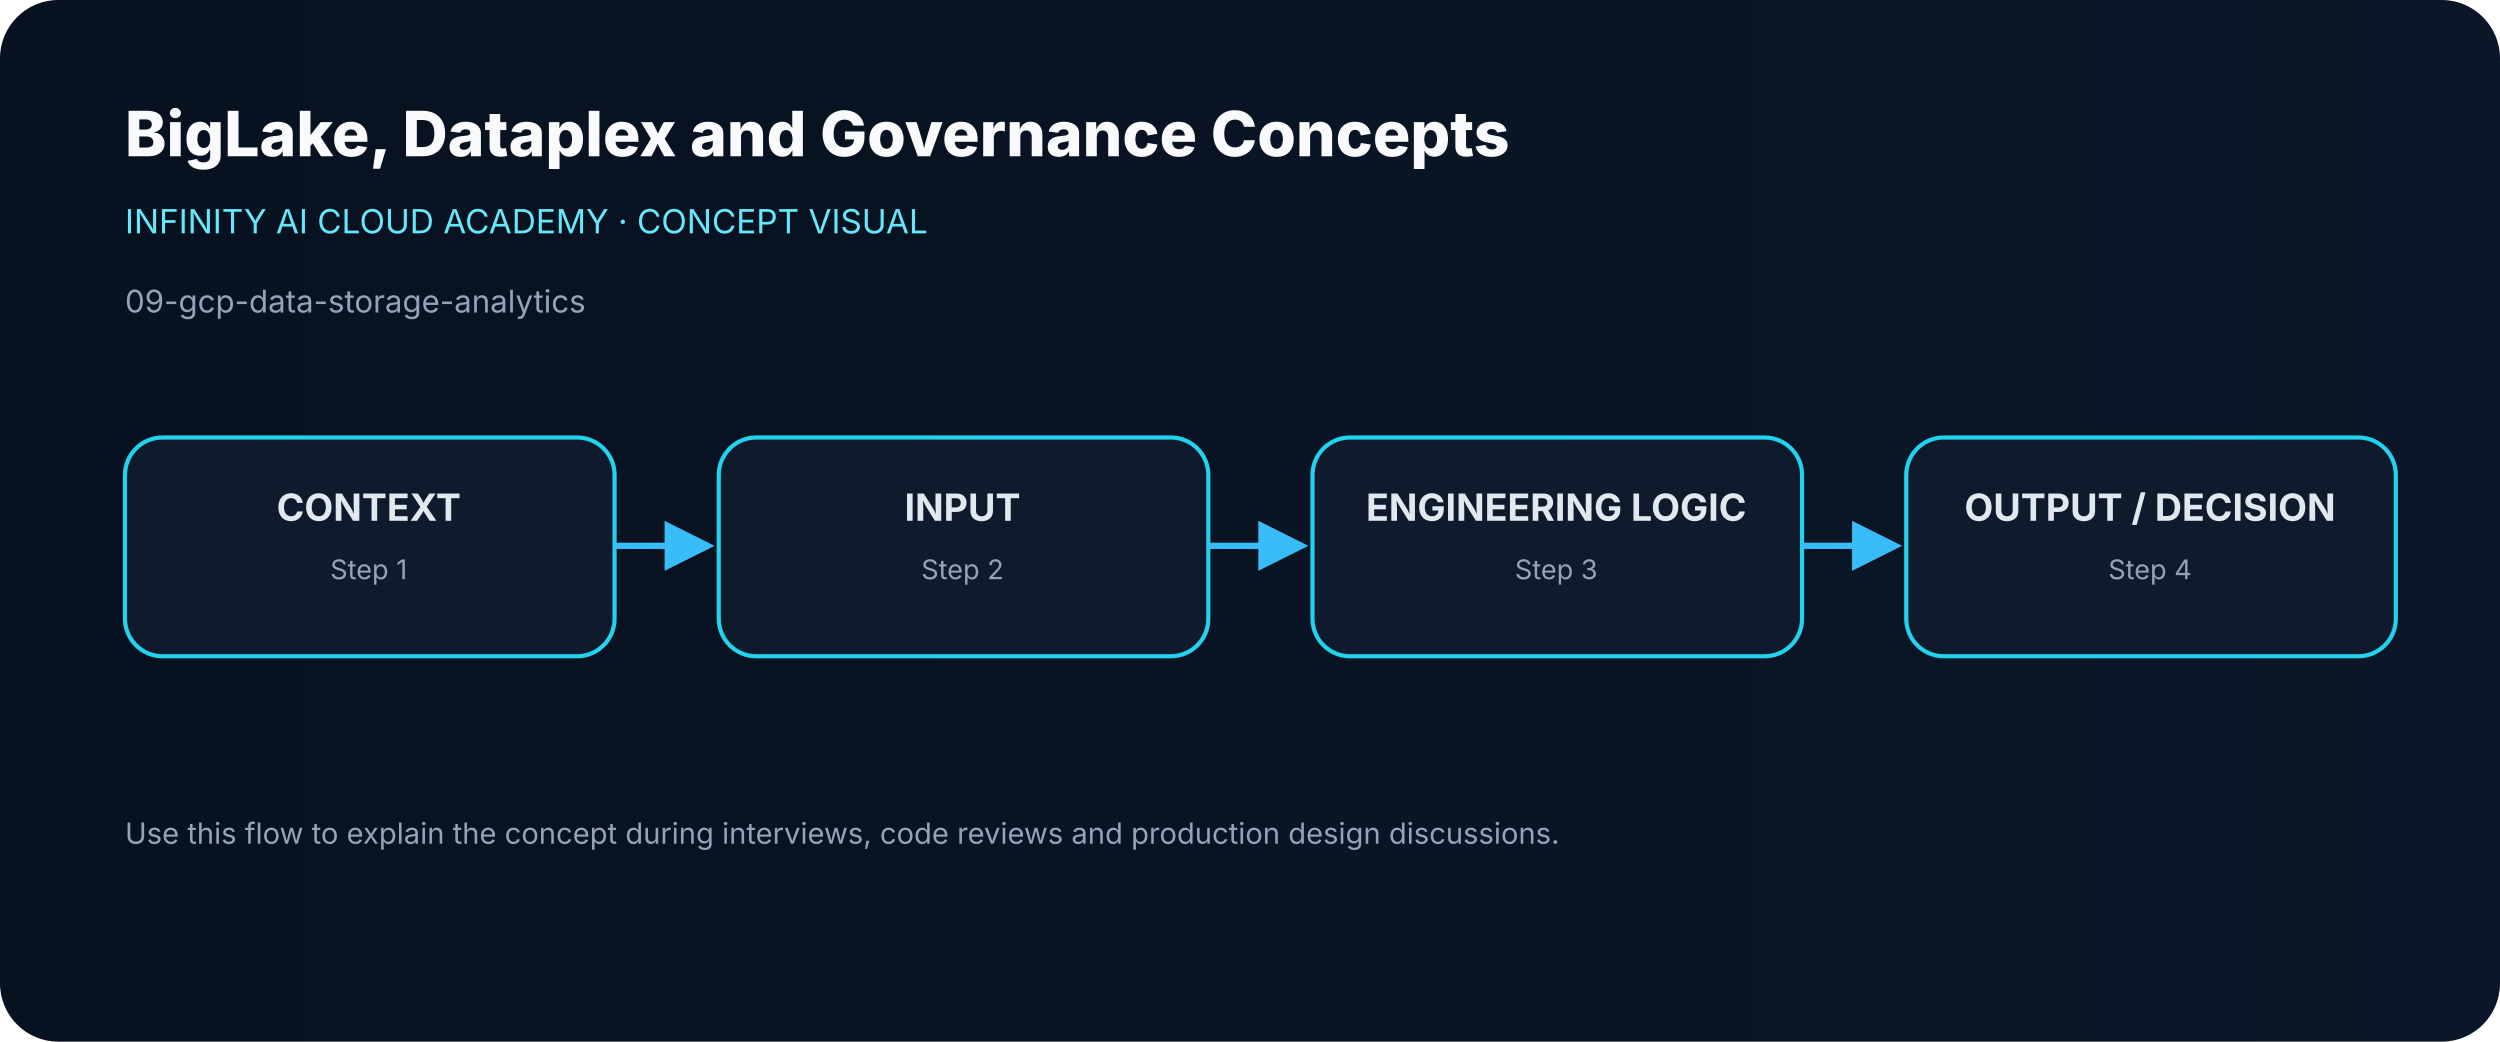
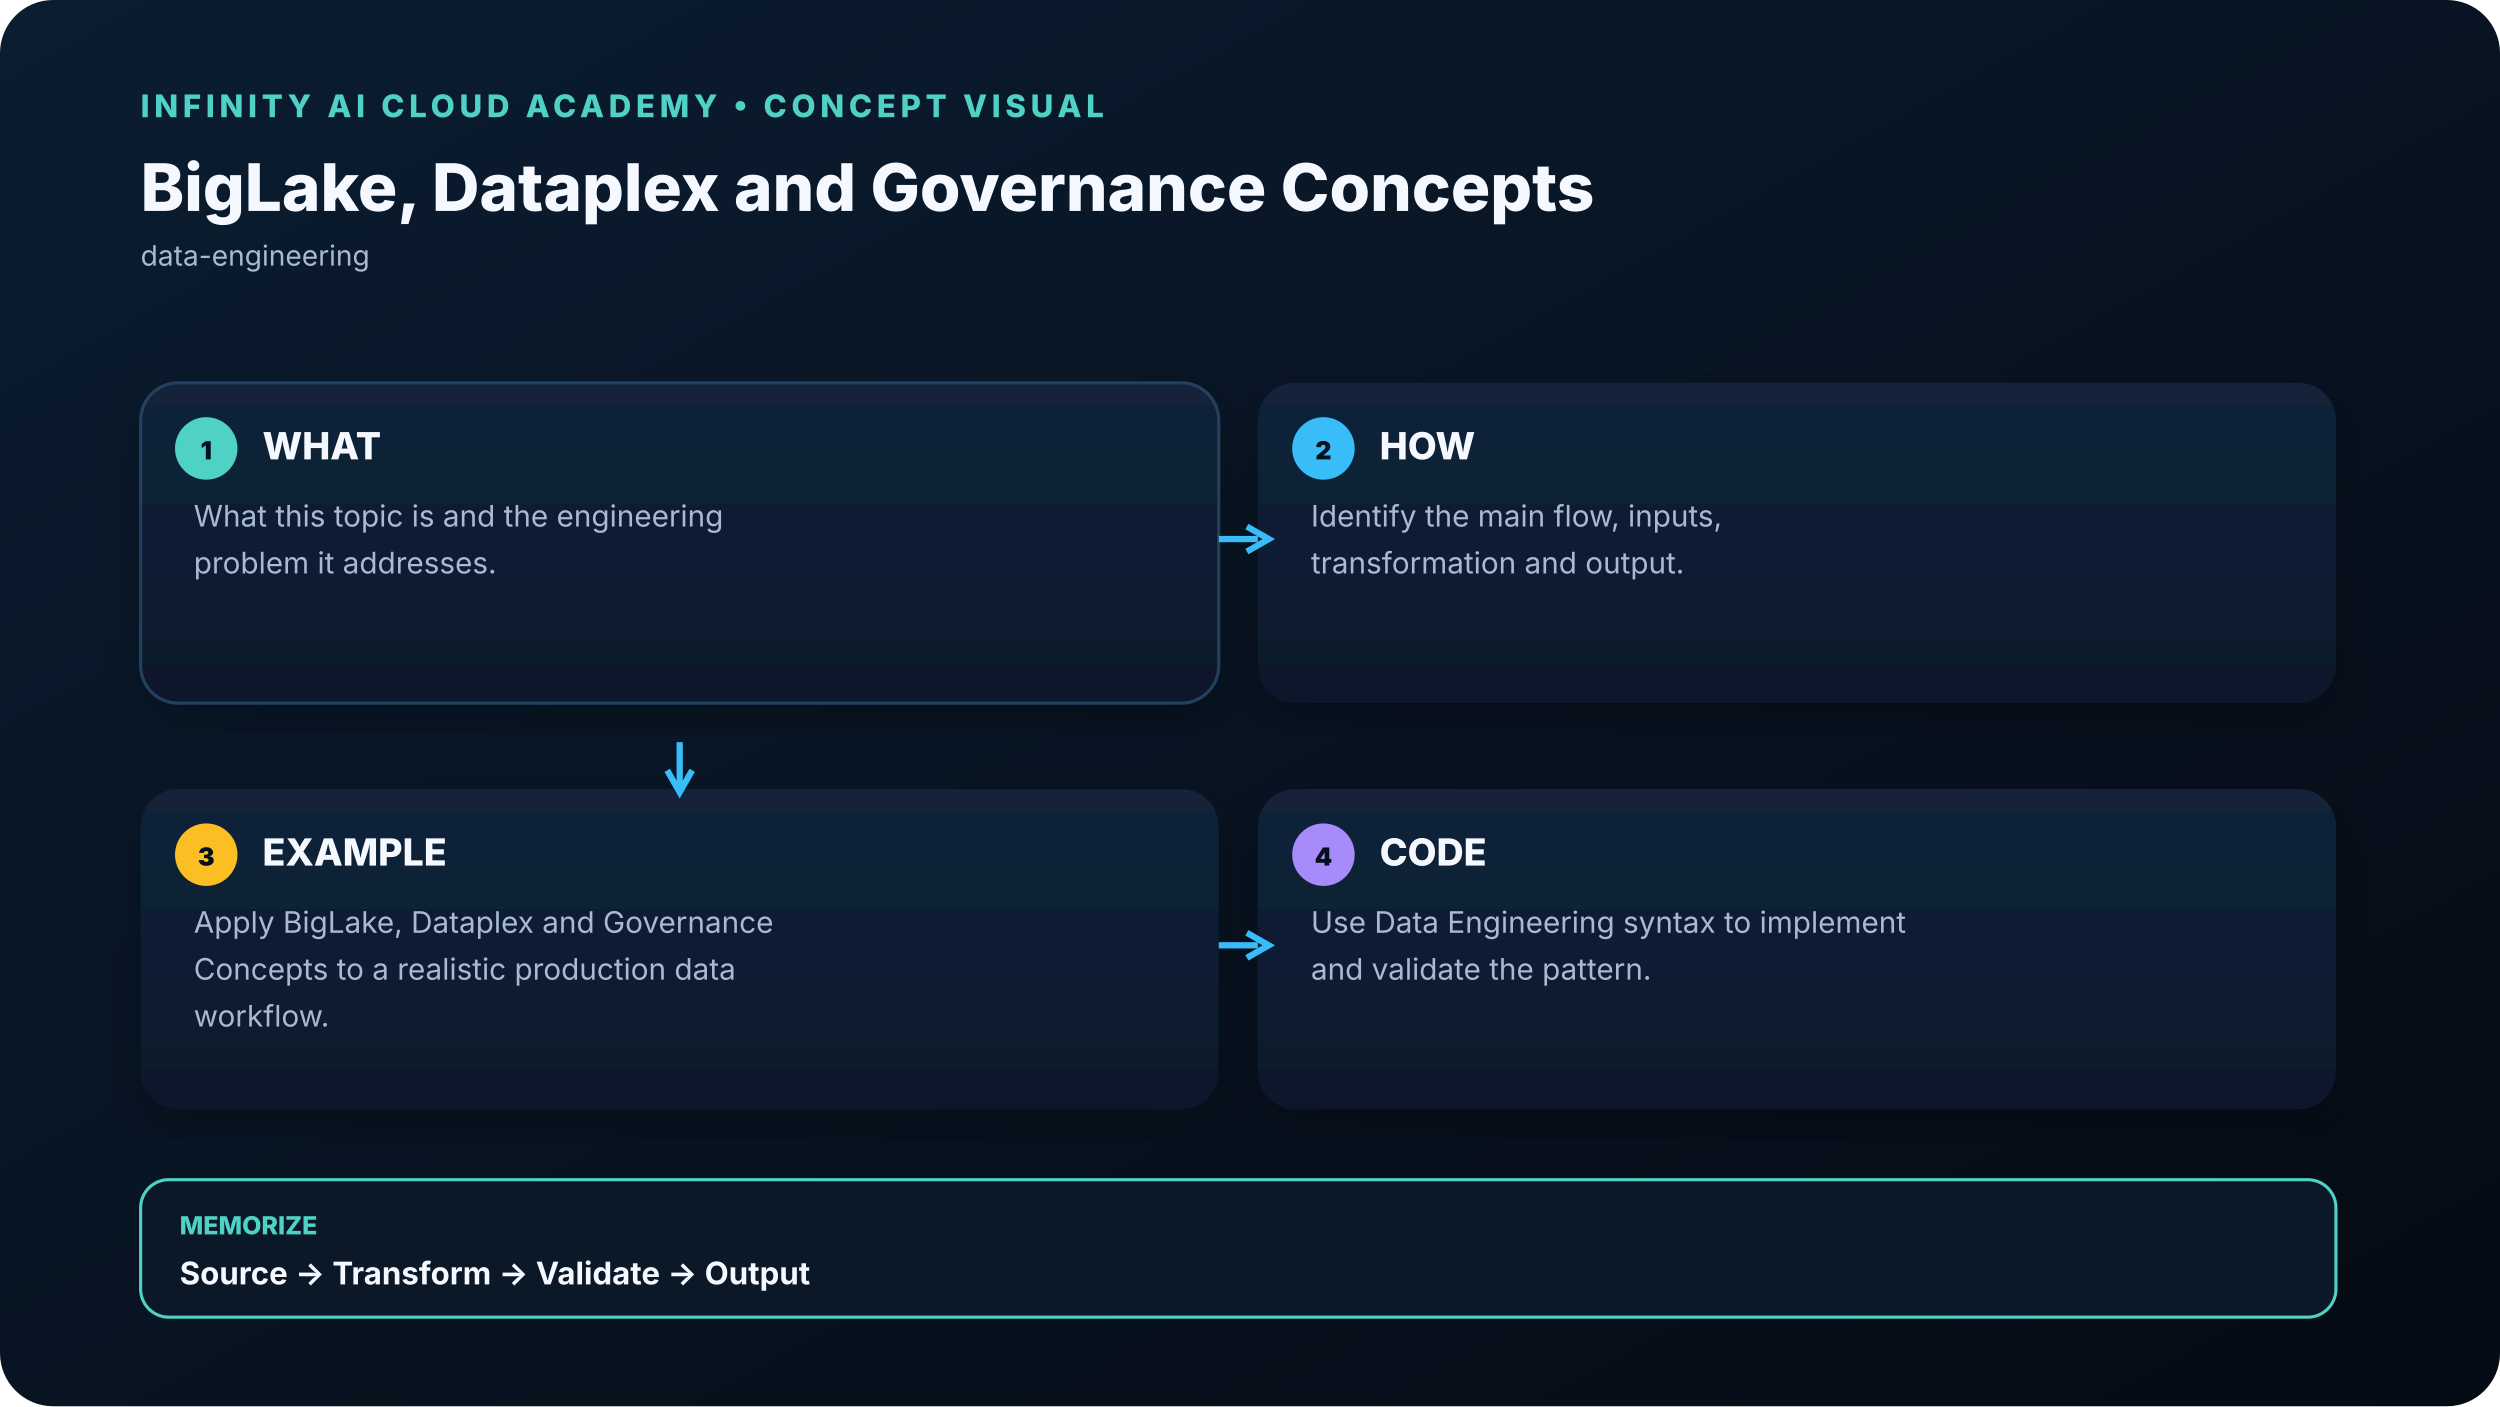
- <svg xmlns="http://www.w3.org/2000/svg" width="1200" height="500" viewBox="0 0 1200 500">
+ <svg xmlns="http://www.w3.org/2000/svg" width="1600" height="900" viewBox="0 0 1600 900">
  <defs>
-     <linearGradient id="g" x1="0" x2="1">
-       <stop stop-color="#07111f" />
-       <stop offset="1" stop-color="#0b1628" />
+     <linearGradient id="bg" x1="0" y1="0" x2="1" y2="1">
+       <stop offset="0" stop-color="#0b1d31" />
+       <stop offset="1" stop-color="#050b14" />
    </linearGradient>
-     <marker id="a" markerWidth="8" markerHeight="8" refX="7" refY="4" orient="auto">
-       <path d="M0,0 L8,4 L0,8 z" fill="#38bdf8" />
-     </marker>
+     <linearGradient id="card" x1="0" y1="0" x2="0" y2="1">
+       <stop offset="0" stop-color="#12243a" />
+       <stop offset="1" stop-color="#0b1829" />
+     </linearGradient>
+     <filter id="shadow">
+       <feDropShadow dx="0" dy="12" stdDeviation="16" flood-color="#000" flood-opacity=".28" />
+     </filter>
  </defs>
-   <rect width="1200" height="500" rx="28" fill="url(#g)" />
-   <text x="60" y="75" font-family="Inter,Arial" font-size="30" font-weight="800" fill="#f8fafc">BigLake, Dataplex and Governance Concepts</text>
-   <text x="60" y="112" font-family="Inter,Arial" font-size="16" fill="#67e8f9">INFINITY AI CLOUD ACADEMY · CONCEPT VISUAL</text>
-   <text x="60" y="150" font-family="Inter,Arial" font-size="15" fill="#94a3b8">09-gcp-data-storage-analytics</text>
-   <rect x="60" y="210" width="235" height="105" rx="18" fill="#0f1b2d" stroke="#22d3ee" stroke-width="2" />
-   <text x="177" y="250" text-anchor="middle" font-family="Inter,Arial" font-size="18" font-weight="700" fill="#e2e8f0">CONTEXT</text>
-   <text x="177" y="278" text-anchor="middle" font-family="Inter,Arial" font-size="13" fill="#94a3b8">Step 1</text>
-   <line x1="295" y1="262" x2="340" y2="262" stroke="#38bdf8" stroke-width="3" marker-end="url(#a)" />
-   <rect x="345" y="210" width="235" height="105" rx="18" fill="#0f1b2d" stroke="#22d3ee" stroke-width="2" />
-   <text x="462" y="250" text-anchor="middle" font-family="Inter,Arial" font-size="18" font-weight="700" fill="#e2e8f0">INPUT</text>
-   <text x="462" y="278" text-anchor="middle" font-family="Inter,Arial" font-size="13" fill="#94a3b8">Step 2</text>
-   <line x1="580" y1="262" x2="625" y2="262" stroke="#38bdf8" stroke-width="3" marker-end="url(#a)" />
-   <rect x="630" y="210" width="235" height="105" rx="18" fill="#0f1b2d" stroke="#22d3ee" stroke-width="2" />
-   <text x="747" y="250" text-anchor="middle" font-family="Inter,Arial" font-size="18" font-weight="700" fill="#e2e8f0">ENGINEERING LOGIC</text>
-   <text x="747" y="278" text-anchor="middle" font-family="Inter,Arial" font-size="13" fill="#94a3b8">Step 3</text>
-   <line x1="865" y1="262" x2="910" y2="262" stroke="#38bdf8" stroke-width="3" marker-end="url(#a)" />
-   <rect x="915" y="210" width="235" height="105" rx="18" fill="#0f1b2d" stroke="#22d3ee" stroke-width="2" />
-   <text x="1032" y="250" text-anchor="middle" font-family="Inter,Arial" font-size="18" font-weight="700" fill="#e2e8f0">OUTPUT / DECISION</text>
-   <text x="1032" y="278" text-anchor="middle" font-family="Inter,Arial" font-size="13" fill="#94a3b8">Step 4</text>
-   <text x="60" y="405" font-family="Inter,Arial" font-size="14" fill="#94a3b8">Use this flow to explain the concept during interviews, code reviews and production design discussions.</text>
+   <rect width="1600" height="900" rx="34" fill="url(#bg)" />
+   <text x="90" y="75" fill="#4fd1c5" font-family="Inter,Segoe UI,Arial" font-size="20" font-weight="800" letter-spacing="3">INFINITY AI CLOUD ACADEMY • CONCEPT VISUAL</text>
+   <text x="90" y="135" fill="#f5f9ff" font-family="Inter,Segoe UI,Arial" font-size="42" font-weight="800">BigLake, Dataplex and Governance Concepts</text>
+   <text x="90" y="170" fill="#a9bad0" font-family="Inter,Segoe UI,Arial" font-size="18">data-engineering</text>
+   <rect x="90" y="245" width="690" height="205" rx="24" fill="url(#card)" stroke="#24415f" stroke-width="2" filter="url(#shadow)" />
+   <circle cx="132" cy="287" r="20" fill="#4fd1c5" />
+   <text x="132" y="294" text-anchor="middle" fill="#04101b" font-family="Inter,Segoe UI,Arial" font-size="16" font-weight="900">1</text>
+   <text x="168" y="294" fill="#f5f9ff" font-family="Inter,Segoe UI,Arial" font-size="24" font-weight="800">WHAT</text>
+   <text x="124" y="337" fill="#a9bad0" font-family="Inter,Segoe UI,Arial" font-size="19">What this topic is and the engineering</text>
+   <text x="124" y="367" fill="#a9bad0" font-family="Inter,Segoe UI,Arial" font-size="19">problem it addresses.</text>
+   <rect x="805" y="245" width="690" height="205" rx="24" fill="url(#card)" stroke="problem it addresses." stroke-width="2" filter="url(#shadow)" />
+   <circle cx="847" cy="287" r="20" fill="#38bdf8" />
+   <text x="847" y="294" text-anchor="middle" fill="#04101b" font-family="Inter,Segoe UI,Arial" font-size="16" font-weight="900">2</text>
+   <text x="883" y="294" fill="#f5f9ff" font-family="Inter,Segoe UI,Arial" font-size="24" font-weight="800">HOW</text>
+   <text x="839" y="337" fill="#a9bad0" font-family="Inter,Segoe UI,Arial" font-size="19">Identify the main flow, inputs,</text>
+   <text x="839" y="367" fill="#a9bad0" font-family="Inter,Segoe UI,Arial" font-size="19">transformation and output.</text>
+   <rect x="90" y="505" width="690" height="205" rx="24" fill="url(#card)" stroke="transformation and output." stroke-width="2" filter="url(#shadow)" />
+   <circle cx="132" cy="547" r="20" fill="#fbbf24" />
+   <text x="132" y="554" text-anchor="middle" fill="#04101b" font-family="Inter,Segoe UI,Arial" font-size="16" font-weight="900">3</text>
+   <text x="168" y="554" fill="#f5f9ff" font-family="Inter,Segoe UI,Arial" font-size="24" font-weight="800">EXAMPLE</text>
+   <text x="124" y="597" fill="#a9bad0" font-family="Inter,Segoe UI,Arial" font-size="19">Apply BigLake, Dataplex and Governance</text>
+   <text x="124" y="627" fill="#a9bad0" font-family="Inter,Segoe UI,Arial" font-size="19">Concepts to a realistic production data</text>
+   <text x="124" y="657" fill="#a9bad0" font-family="Inter,Segoe UI,Arial" font-size="19">workflow.</text>
+   <rect x="805" y="505" width="690" height="205" rx="24" fill="url(#card)" stroke="workflow." stroke-width="2" filter="url(#shadow)" />
+   <circle cx="847" cy="547" r="20" fill="#a78bfa" />
+   <text x="847" y="554" text-anchor="middle" fill="#04101b" font-family="Inter,Segoe UI,Arial" font-size="16" font-weight="900">4</text>
+   <text x="883" y="554" fill="#f5f9ff" font-family="Inter,Segoe UI,Arial" font-size="24" font-weight="800">CODE</text>
+   <text x="839" y="597" fill="#a9bad0" font-family="Inter,Segoe UI,Arial" font-size="19">Use Data Engineering syntax to implement</text>
+   <text x="839" y="627" fill="#a9bad0" font-family="Inter,Segoe UI,Arial" font-size="19">and validate the pattern.</text>
+   <path d="M780 345 H805" stroke="#38bdf8" stroke-width="4" />
+   <path d="M798 337 l14 8 -14 8" fill="none" stroke="#38bdf8" stroke-width="4" />
+   <path d="M435 475 V505" stroke="#38bdf8" stroke-width="4" />
+   <path d="M427 493 l8 14 8-14" fill="none" stroke="#38bdf8" stroke-width="4" />
+   <path d="M780 605 H805" stroke="#38bdf8" stroke-width="4" />
+   <path d="M798 597 l14 8 -14 8" fill="none" stroke="#38bdf8" stroke-width="4" />
+   <rect x="90" y="755" width="1405" height="88" rx="18" fill="#0b1828" stroke="#4fd1c5" stroke-width="2" />
+   <text x="115" y="790" fill="#4fd1c5" font-family="Inter,Segoe UI,Arial" font-size="16" font-weight="800">MEMORIZE</text>
+   <text x="115" y="822" fill="#f5f9ff" font-family="Inter,Segoe UI,Arial" font-size="20" font-weight="700">Source → Transform → Validate → Output</text>
</svg>
